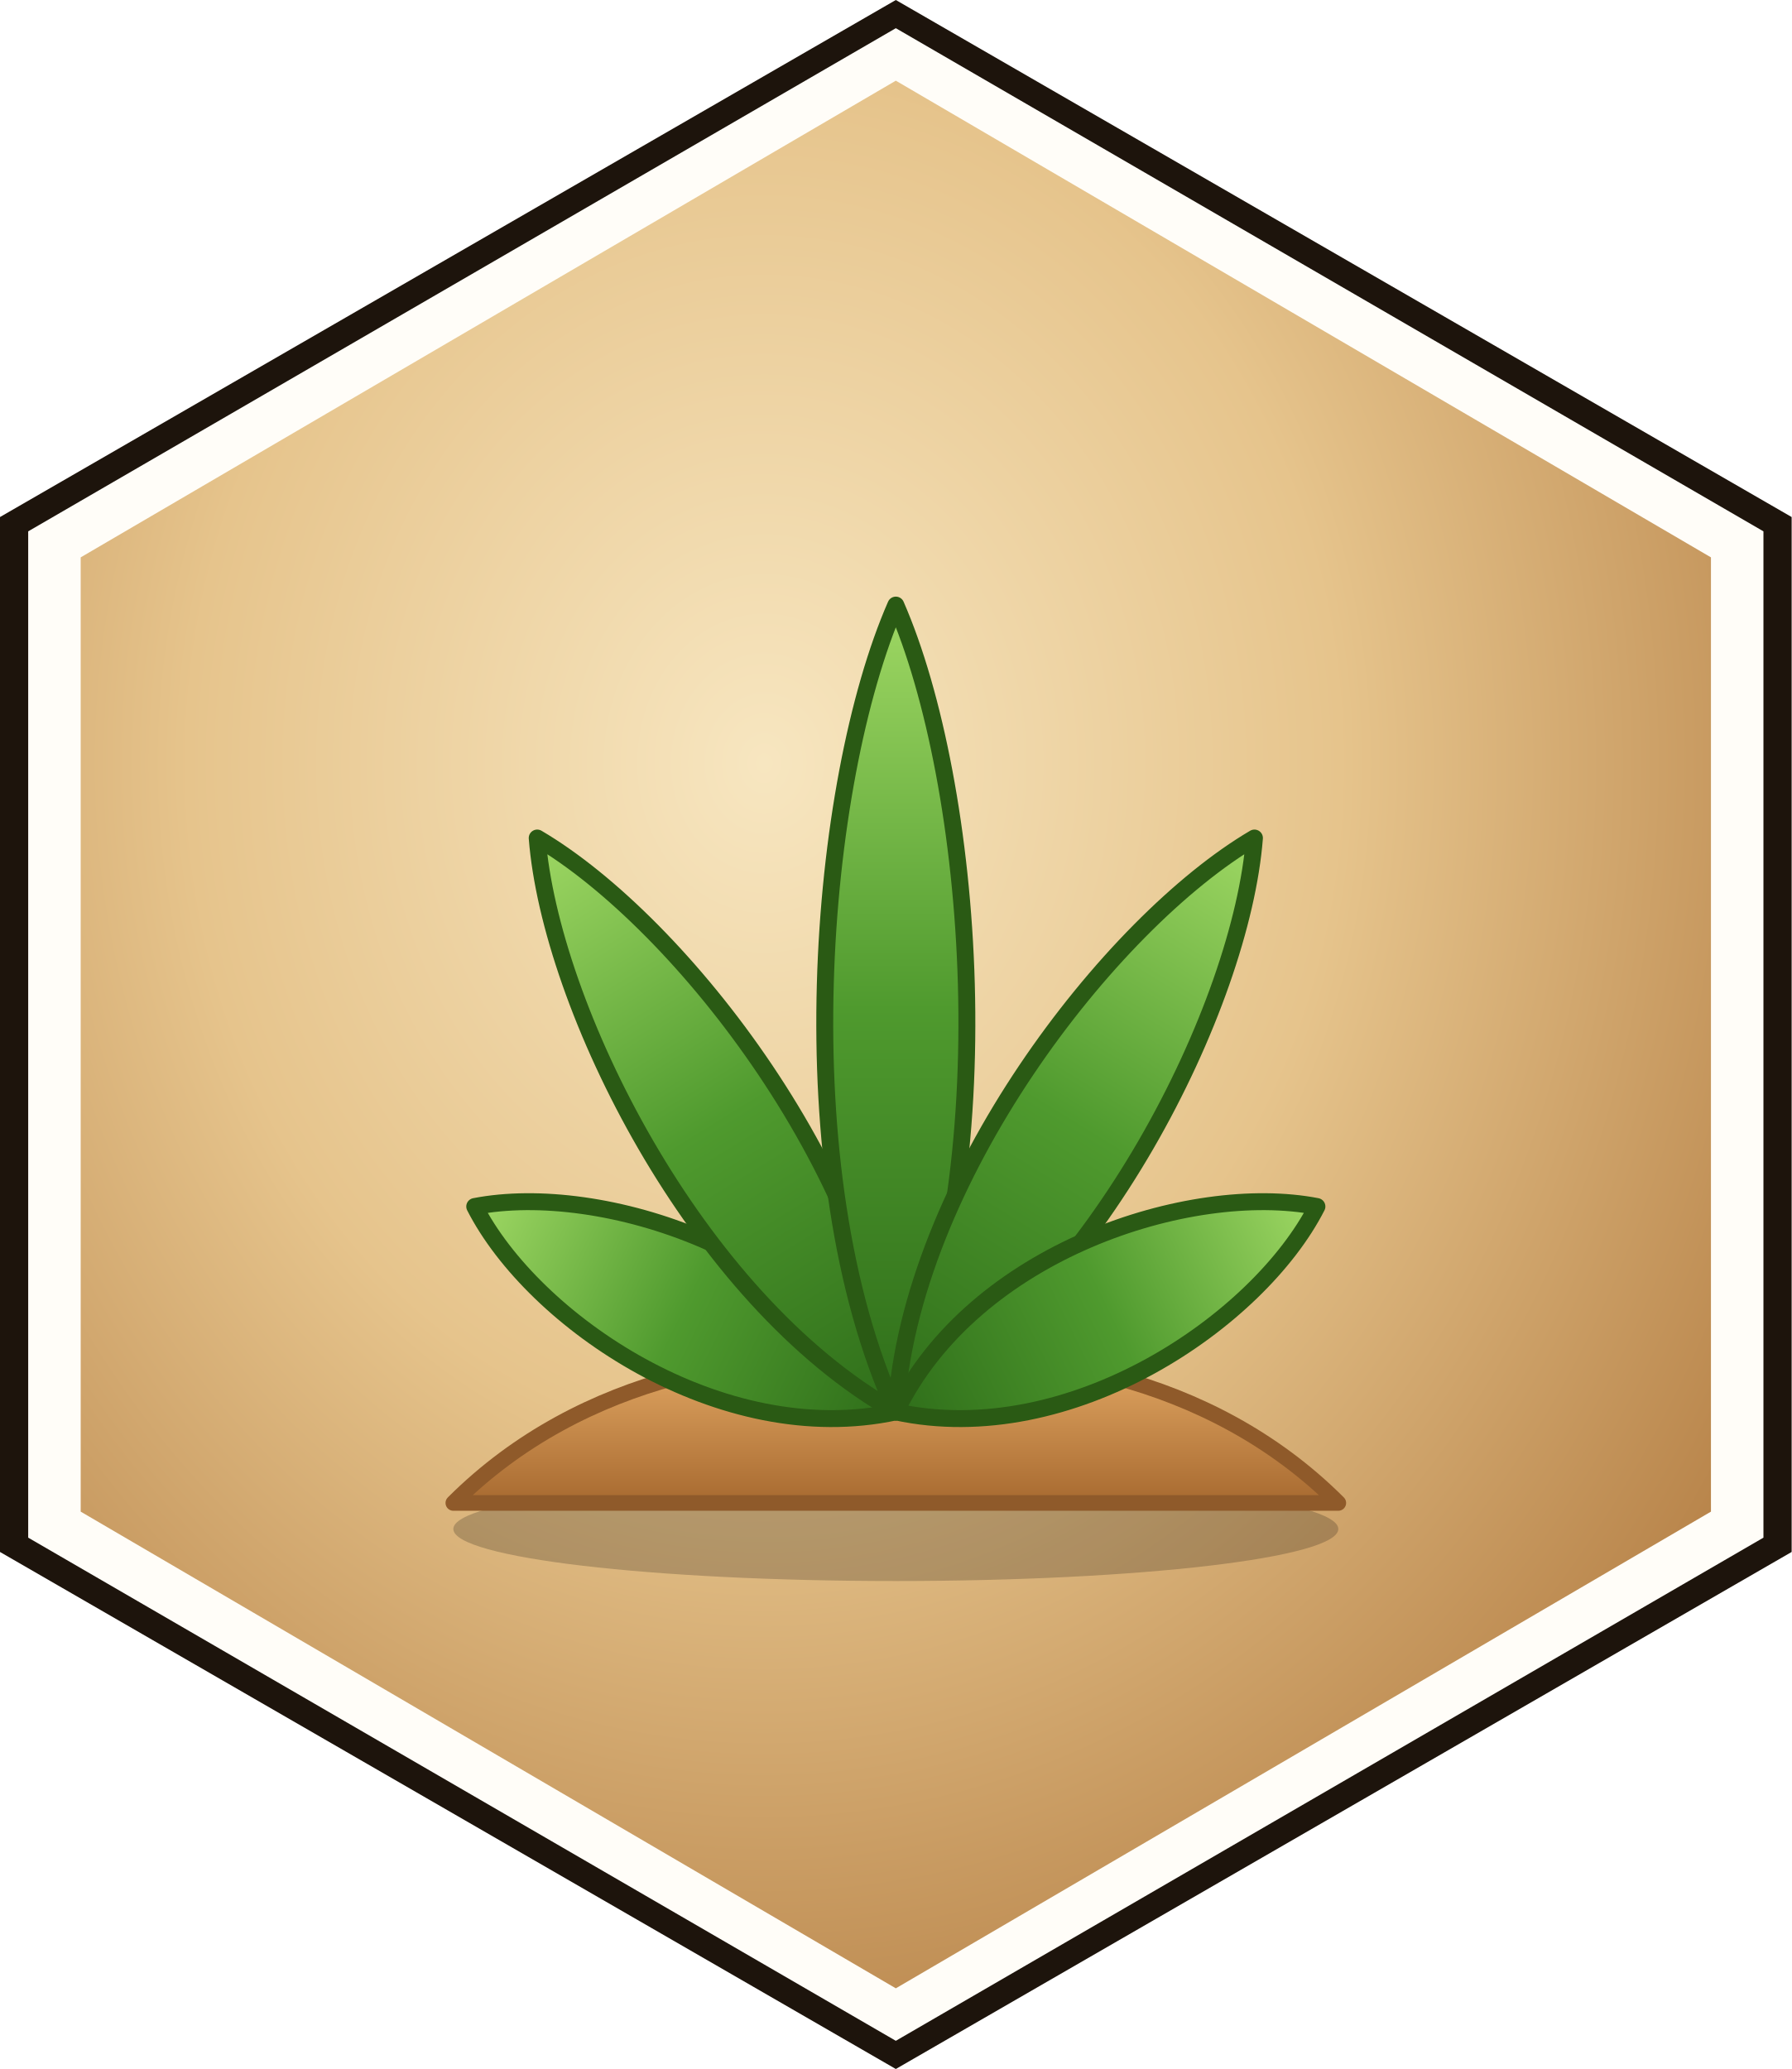
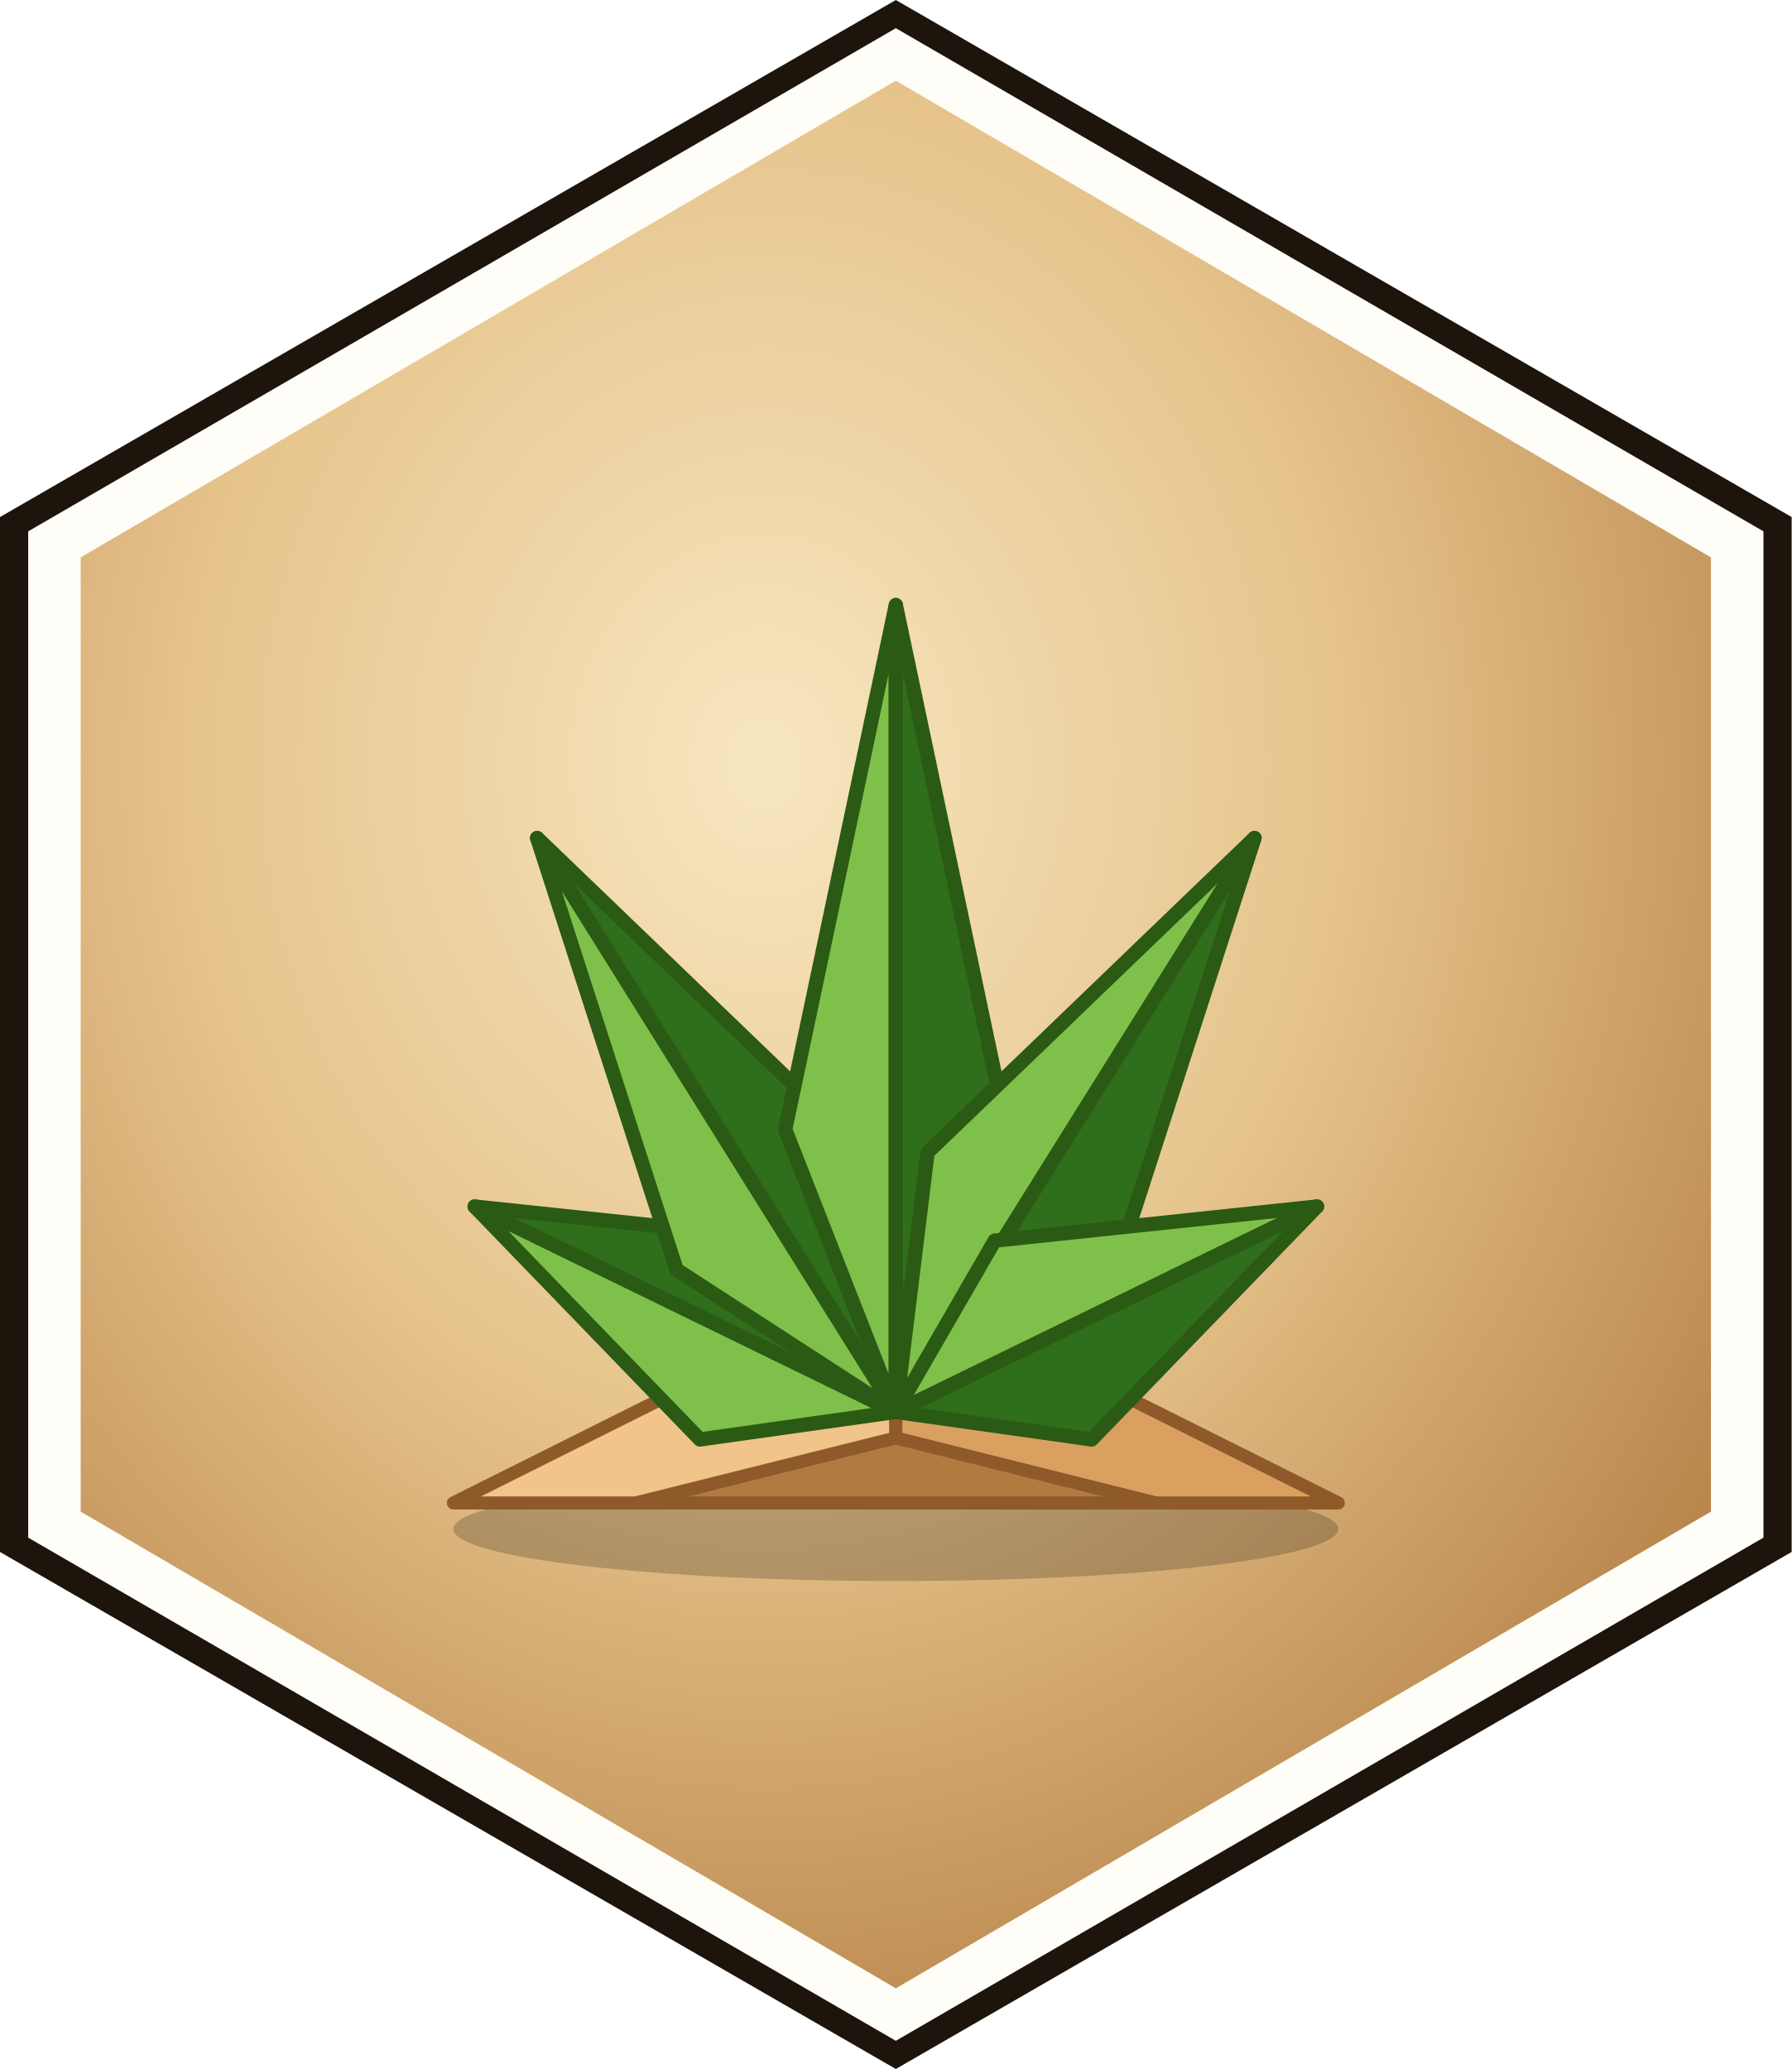
<svg xmlns="http://www.w3.org/2000/svg" viewBox="0 0 413 477" width="413" height="477">
  <defs>
    <radialGradient id="p0" cx="42%" cy="36%" r="70%">
      <stop offset="0.00" stop-color="#f7e6c0" />
      <stop offset="0.50" stop-color="#e6c48c" />
      <stop offset="1.00" stop-color="#b8844a" />
    </radialGradient>
    <clipPath id="hexclip0_0">
      <polygon points="206.5,18.6 394.4,128.5 394.4,348.5 206.5,458.4 18.6,348.5 18.6,128.5" />
    </clipPath>
-     <linearGradient id="p2" x1="0" y1="0" x2="0" y2="1">
-       <stop offset="0.00" stop-color="#9fd864" />
-       <stop offset="0.50" stop-color="#4f9a2e" />
-       <stop offset="1.00" stop-color="#2f6e1a" />
-     </linearGradient>
-     <linearGradient id="p3" x1="0" y1="0" x2="0" y2="1">
-       <stop offset="0.00" stop-color="#e2a864" />
-       <stop offset="1.00" stop-color="#a86a30" />
-     </linearGradient>
  </defs>
  <polygon points="206.5,0.0 413.0,119.2 413.0,357.8 206.5,477.0 0.0,357.8 0.0,119.2" fill="#1d140c" />
  <polygon points="206.5,6.5 406.5,122.5 406.5,354.5 206.5,470.5 6.5,354.5 6.5,122.5" fill="#fffdf8" />
  <polygon points="206.5,18.6 394.4,128.5 394.4,348.5 206.5,458.4 18.6,348.5 18.6,128.5" fill="url(#p0)" />
  <g transform="translate(56.5,88.5) scale(3)">
    <ellipse cx="50" cy="88" rx="34" ry="4" fill="#000" opacity=".2" />
-     <path d="M16 86C26 76 40 74 50 75C60 74 74 76 84 86Z" fill="url(#p3)" stroke="#8f5a2a" stroke-width="1.2" stroke-linejoin="round" />
-     <path transform="translate(50 79) rotate(-64)" d="M0 0C8.5 -10.8 5.95 -28.1 0 -36C-5.95 -28.1 -8.5 -10.8 0 0Z" fill="url(#p2)" stroke="#2a5a14" stroke-width="1.3" stroke-linejoin="round" />
-     <path transform="translate(50 79) rotate(-32)" d="M0 0C8.5 -15.6 5.95 -40.6 0 -52C-5.95 -40.6 -8.5 -15.6 0 0Z" fill="url(#p2)" stroke="#2a5a14" stroke-width="1.3" stroke-linejoin="round" />
-     <path transform="translate(50 79) rotate(0)" d="M0 0C8.5 -18.6 5.95 -48.4 0 -62C-5.95 -48.4 -8.5 -18.6 0 0Z" fill="url(#p2)" stroke="#2a5a14" stroke-width="1.3" stroke-linejoin="round" />
-     <path transform="translate(50 79) rotate(32)" d="M0 0C8.5 -15.6 5.95 -40.6 0 -52C-5.95 -40.6 -8.5 -15.6 0 0Z" fill="url(#p2)" stroke="#2a5a14" stroke-width="1.3" stroke-linejoin="round" />
-     <path transform="translate(50 79) rotate(64)" d="M0 0C8.5 -10.8 5.95 -28.1 0 -36C-5.95 -28.1 -8.5 -10.8 0 0Z" fill="url(#p2)" stroke="#2a5a14" stroke-width="1.3" stroke-linejoin="round" />
+     <polygon points="16.00,86.00 34.00,77.00 50.00,75.00 50.00,86.00" fill="#f0c48a" stroke="#8f5a2a" stroke-width="1" stroke-linejoin="round" />
+     <polygon points="50.00,75.00 66.00,77.00 84.00,86.00 50.00,86.00" fill="#d9a060" stroke="#8f5a2a" stroke-width="1" stroke-linejoin="round" />
+     <polygon points="30.00,86.00 50.00,81.00 70.00,86.00" fill="#b07a40" stroke="#8f5a2a" stroke-width="1" stroke-linejoin="round" />
+     <polygon points="50.00,79.00 34.95,81.12 17.64,63.22" fill="#7fc04a" stroke="#2a5a14" stroke-width="1.1" stroke-linejoin="round" />
+     <polygon points="50.00,79.00 17.64,63.22 42.40,65.84" fill="#2f6e1a" stroke="#2a5a14" stroke-width="1.1" stroke-linejoin="round" />
+     <polygon points="50.00,79.00 33.15,68.07 22.44,34.90" fill="#7fc04a" stroke="#2a5a14" stroke-width="1.1" stroke-linejoin="round" />
+     <polygon points="50.00,79.00 22.44,34.90 47.56,59.06" fill="#2f6e1a" stroke="#2a5a14" stroke-width="1.1" stroke-linejoin="round" />
+     <polygon points="50.00,79.00 41.50,57.30 50.00,17.00" fill="#7fc04a" stroke="#2a5a14" stroke-width="1.1" stroke-linejoin="round" />
+     <polygon points="50.00,79.00 50.00,17.00 58.50,57.30" fill="#2f6e1a" stroke="#2a5a14" stroke-width="1.1" stroke-linejoin="round" />
+     <polygon points="50.00,79.00 52.44,59.06 77.56,34.90" fill="#7fc04a" stroke="#2a5a14" stroke-width="1.1" stroke-linejoin="round" />
+     <polygon points="50.00,79.00 77.56,34.90 66.85,68.07" fill="#2f6e1a" stroke="#2a5a14" stroke-width="1.1" stroke-linejoin="round" />
+     <polygon points="50.00,79.00 57.60,65.84 82.36,63.22" fill="#7fc04a" stroke="#2a5a14" stroke-width="1.1" stroke-linejoin="round" />
+     <polygon points="50.00,79.00 82.36,63.22 65.05,81.12" fill="#2f6e1a" stroke="#2a5a14" stroke-width="1.1" stroke-linejoin="round" />
  </g>
</svg>
